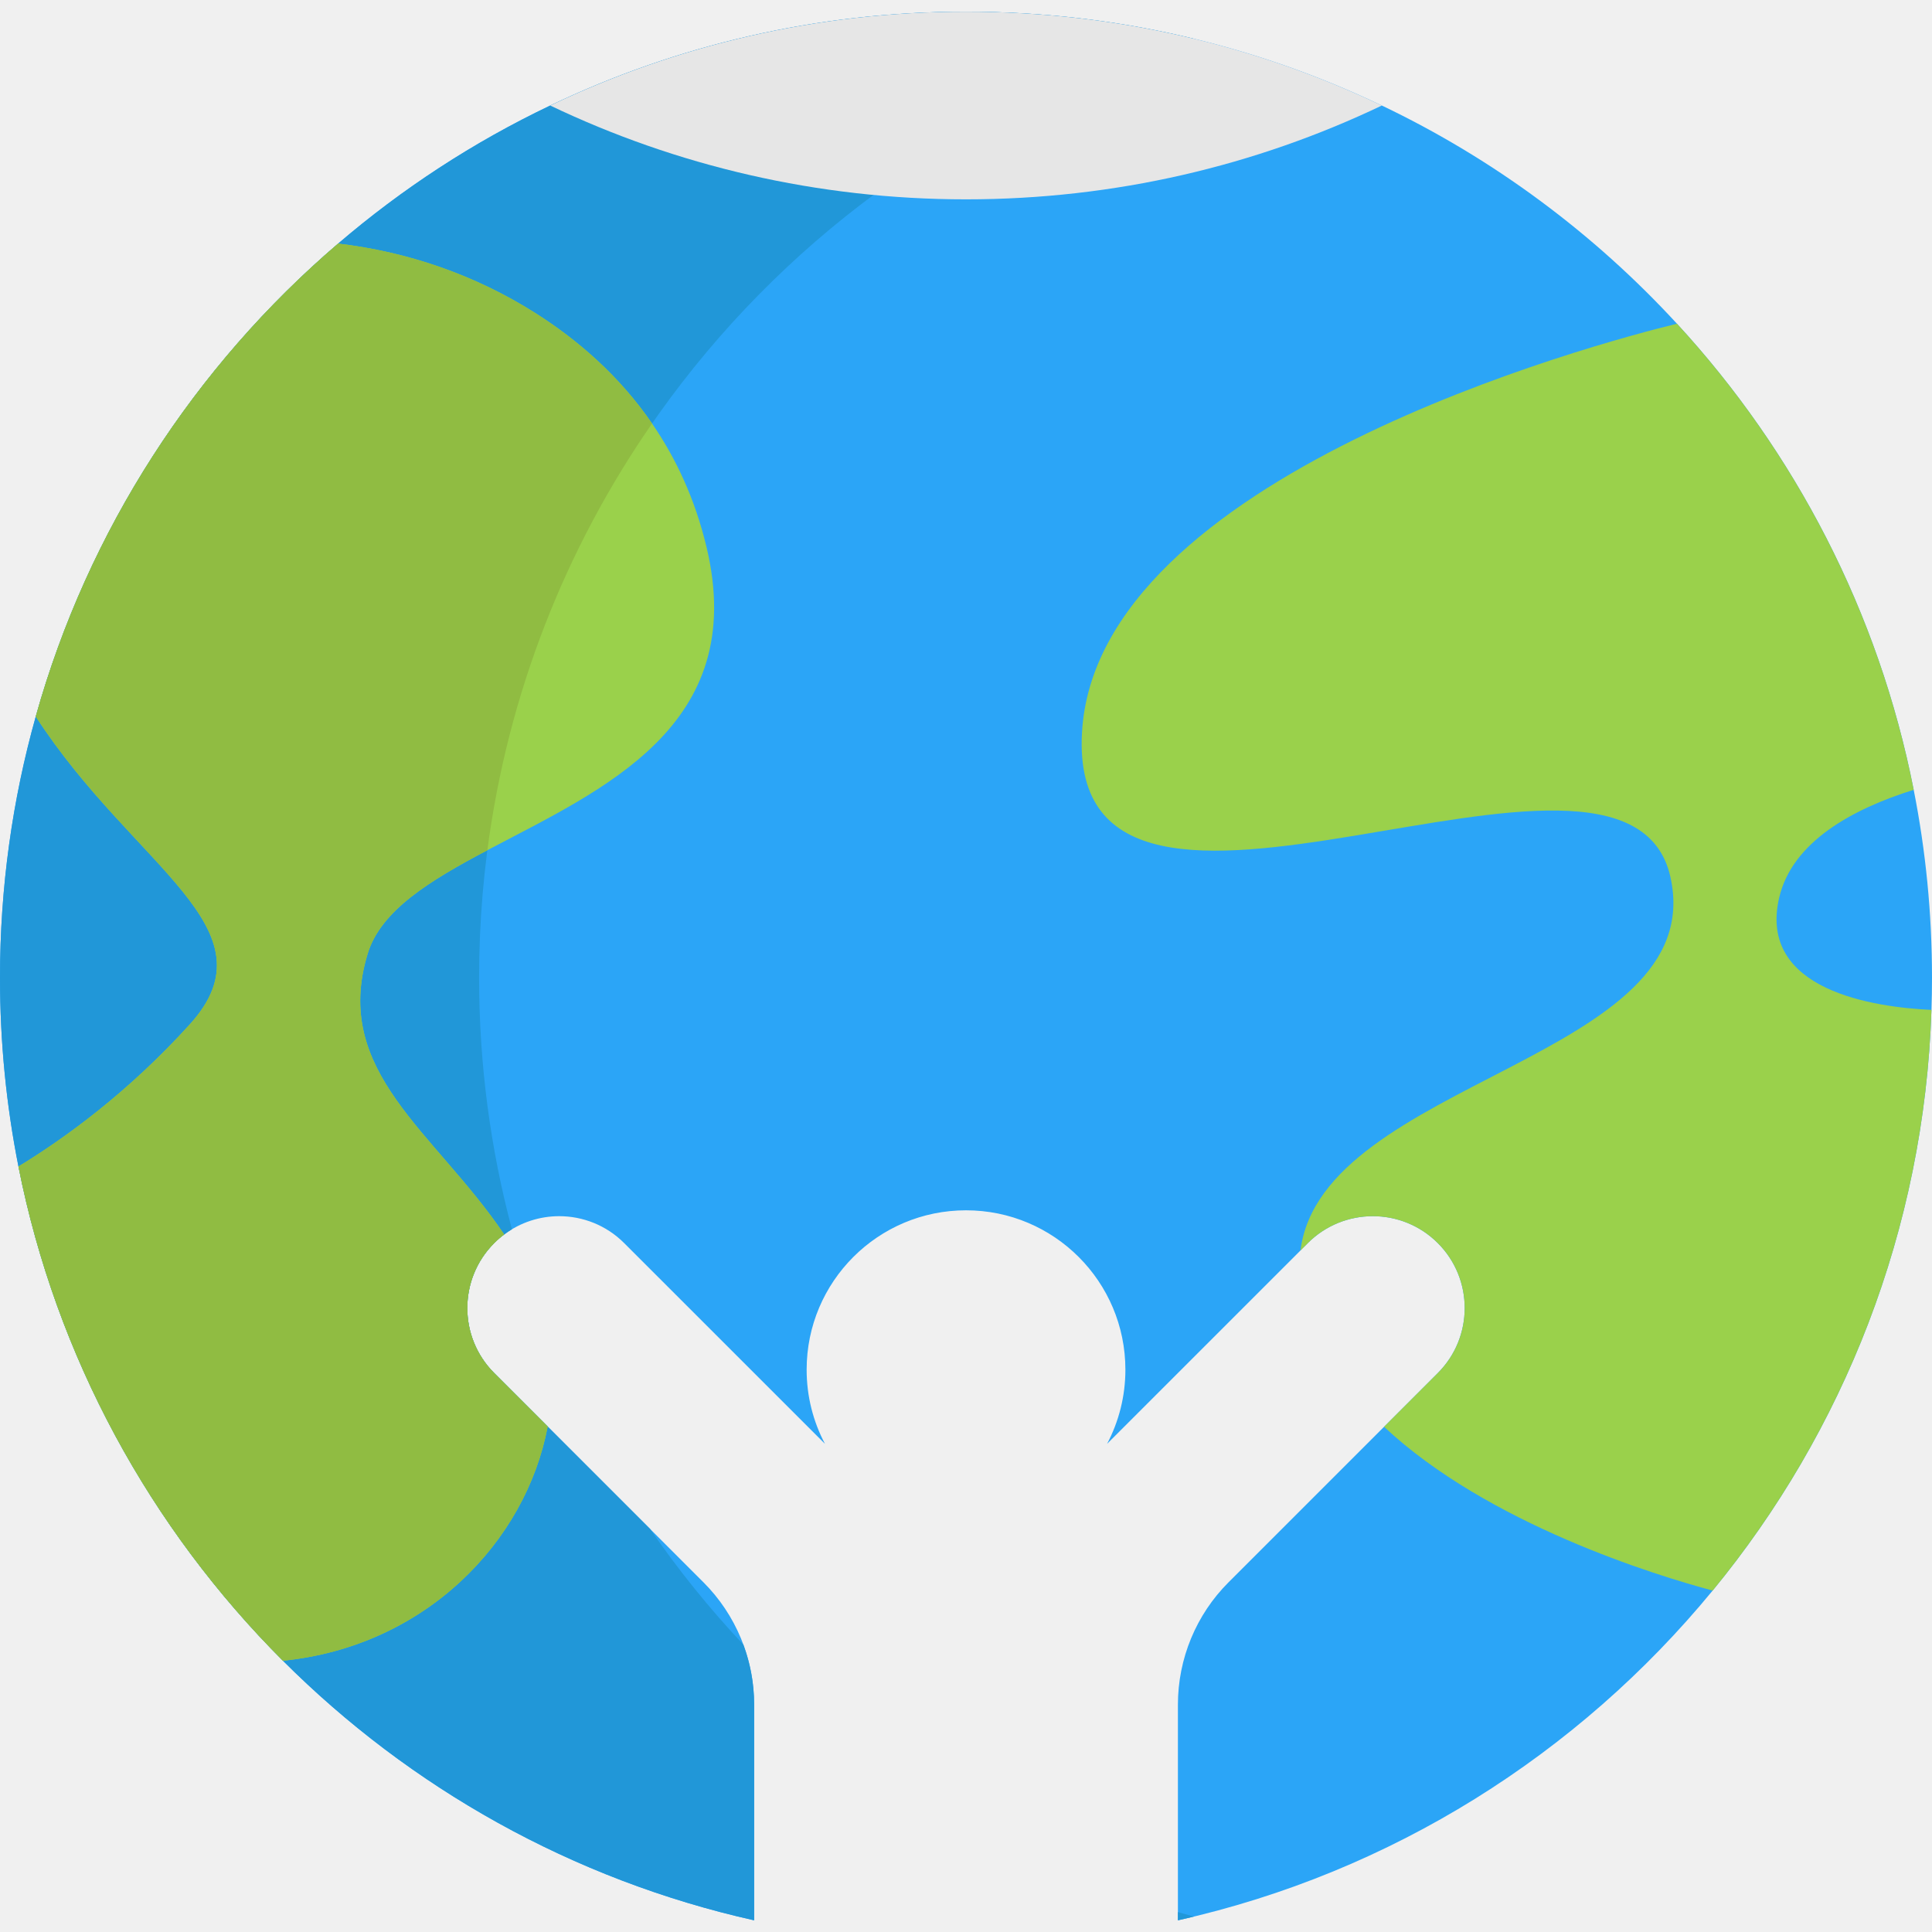
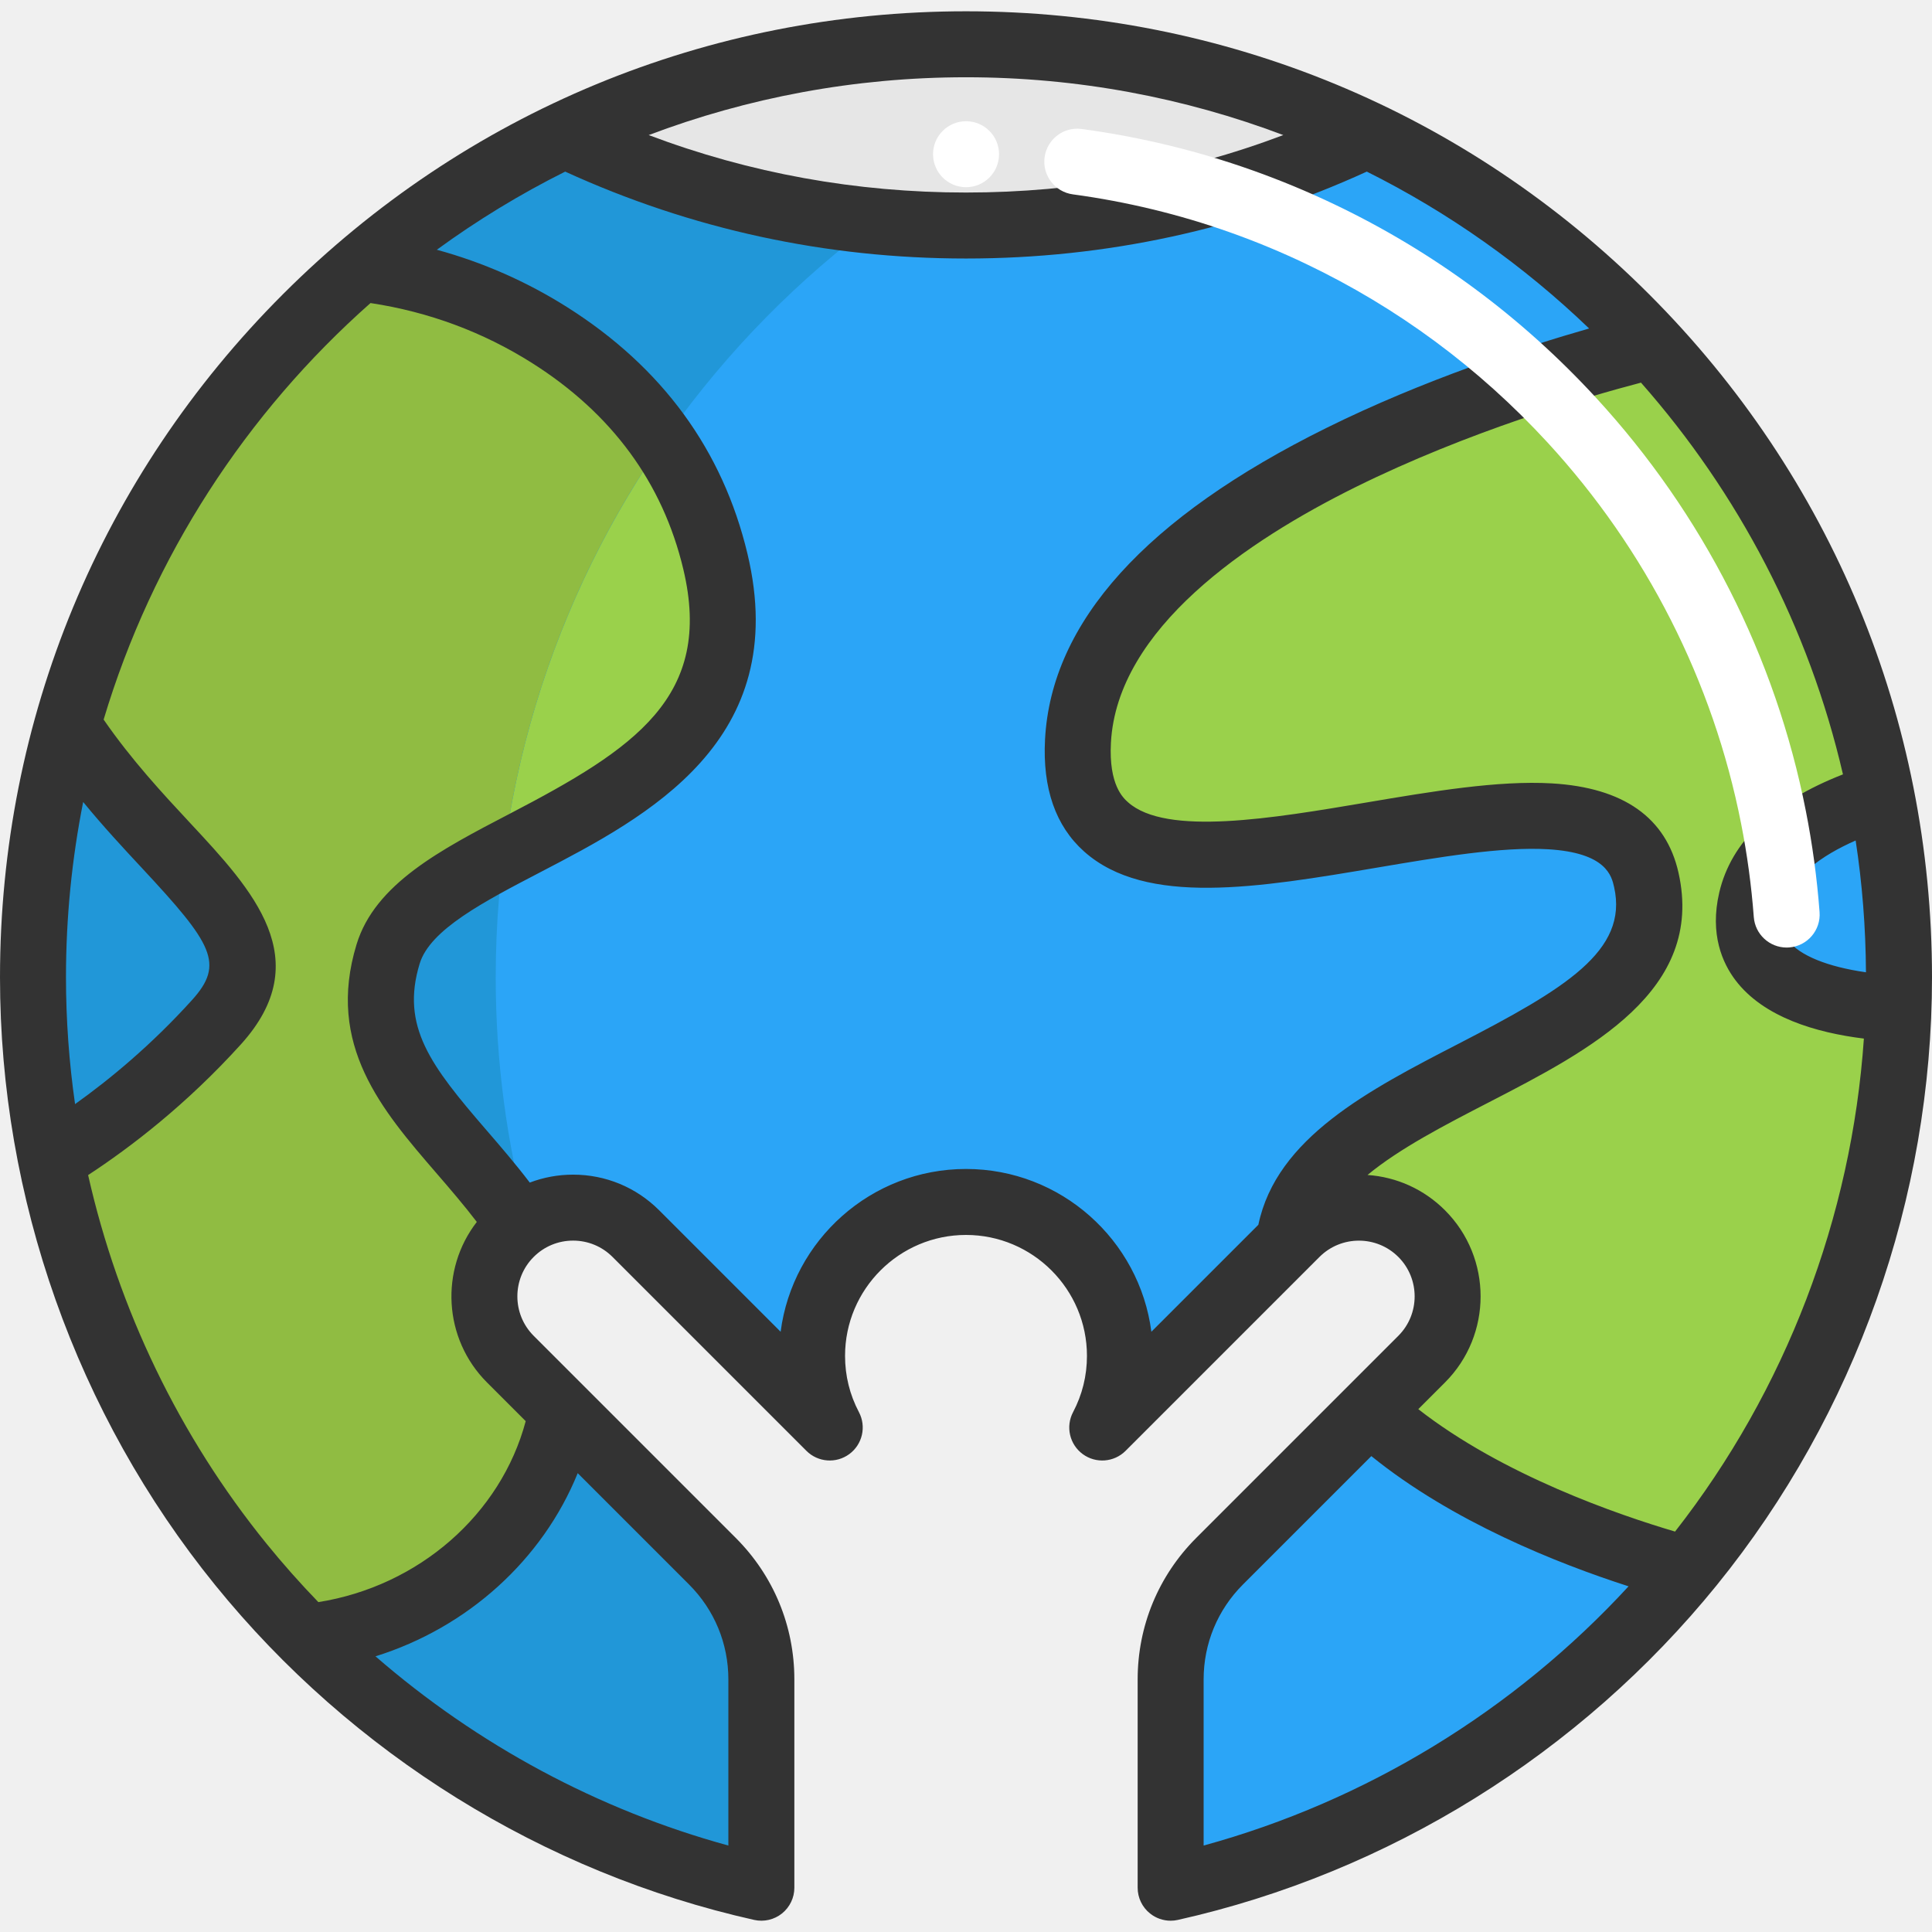
- <svg xmlns="http://www.w3.org/2000/svg" version="1.1" id="Layer_1" x="0px" y="0px" viewBox="0 0 512 512" style="enable-background:new 0 0 512 512;" xml:space="preserve">
-   <path style="fill:#2BA5F7;" d="M344.644,331.375l1.943-1.943c9.509-9.509,24.932-9.509,34.441,0c9.509,9.509,9.509,24.932,0,34.441  l-14.24,14.24l-41.199,41.199c-8.604,8.592-13.431,20.262-13.431,32.438v57.153c56.61-12.659,106.124-44.072,141.712-87.383  c34.635-42.129,56.079-95.541,57.986-153.888c0.097-2.824,0.145-5.672,0.145-8.532c0-17.04-1.665-33.693-4.851-49.792  c-9.268-47.101-31.473-89.555-62.74-123.526c-22.024-23.93-48.537-43.649-78.211-57.817C332.83,12.013,295.456,3.095,256.006,3.095  s-76.824,8.918-110.191,24.872c-20.37,9.715-39.257,22.06-56.212,36.59C51.65,97.043,23.315,140.439,9.473,189.893  C3.295,211.904,0,235.123,0,259.101c0,17.112,1.677,33.838,4.887,50.021c10.028,50.624,34.985,95.879,70.09,130.984  c33.693,33.681,76.727,58.022,124.877,68.798v-57.153c0-12.176-4.839-23.846-13.444-32.438l-41.272-41.272l-14.168-14.168  c-9.509-9.509-9.509-24.932,0-34.441c0.833-0.833,1.714-1.605,2.643-2.281c4.308-3.234,9.449-4.851,14.578-4.851  c6.227,0,12.466,2.377,17.221,7.132l53.207,53.195c-3.101-5.865-4.851-12.55-4.851-19.646c0-23.327,18.91-42.237,42.237-42.237  s42.237,18.91,42.237,42.237c0,7.096-1.762,13.781-4.851,19.646l51.252-51.24V331.375z" />
-   <path style="fill:#2197D8;" d="M126.965,259.089c0,23.062,3.029,45.411,8.701,66.687c-0.7,0.41-1.388,0.881-2.052,1.376  c-0.929,0.676-1.81,1.448-2.643,2.281c-9.509,9.509-9.509,24.932,0,34.441l41.296,41.296c7.458,10.861,15.736,21.107,24.727,30.664  c1.883,5.044,2.86,10.439,2.86,15.917v57.153c-48.15-10.777-91.184-35.117-124.877-68.798  c-35.105-35.105-60.061-80.359-70.09-130.984C1.677,292.939,0,276.213,0,259.101c0-23.979,3.295-47.197,9.473-69.209  c13.842-49.454,42.177-92.85,80.13-125.336c16.955-14.53,35.841-26.875,56.212-36.59c33.367-15.954,70.741-24.872,110.191-24.872  c20.793,0,41.018,2.474,60.375,7.168C207.18,40.324,126.965,140.342,126.965,259.089z" />
-   <path style="fill:#E6E6E6;" d="M366.197,27.967c-33.367,15.942-70.741,24.86-110.191,24.86s-76.824-8.918-110.191-24.86  c33.367-15.954,70.741-24.872,110.191-24.872S332.83,12.013,366.197,27.967z" />
+ <svg xmlns="http://www.w3.org/2000/svg" version="1.1" id="Layer_1" x="0px" y="0px" viewBox="0 0 512.001 512.001" style="enable-background:new 0 0 512.001 512.001;" xml:space="preserve">
+   <path style="fill:#2BA5F7;" d="M341.615,328.8l1.877-1.877c9.185-9.185,24.081-9.185,33.265,0c9.185,9.185,9.185,24.081,0,33.265  l-13.754,13.754l-39.793,39.793c-8.311,8.299-12.973,19.57-12.973,31.331v55.202c54.677-12.227,102.5-42.567,136.873-84.399  c33.452-40.69,54.164-92.278,56.006-148.634c0.093-2.727,0.14-5.478,0.14-8.241c0-16.458-1.608-32.543-4.686-48.092  c-8.952-45.492-30.398-86.497-60.598-119.308c-21.272-23.113-46.879-42.159-75.541-55.843  C330.204,20.343,294.107,11.73,256.004,11.73s-74.2,8.614-106.428,24.022c-19.675,9.383-37.916,21.307-54.292,35.34  c-36.657,31.377-64.025,73.291-77.394,121.056c-5.968,21.26-9.15,43.686-9.15,66.846c0,16.528,1.62,32.683,4.721,48.313  c9.686,48.896,33.79,92.605,67.696,126.511c32.543,32.531,74.107,56.041,120.613,66.449v-55.202  c0-11.761-4.674-23.032-12.984-31.331l-39.863-39.863l-13.684-13.684c-9.185-9.185-9.185-24.081,0-33.265  c0.804-0.804,1.655-1.55,2.553-2.203c4.161-3.124,9.126-4.686,14.08-4.686c6.014,0,12.04,2.296,16.633,6.889l51.39,51.378  c-2.996-5.665-4.686-12.122-4.686-18.976c0-22.531,18.265-40.795,40.795-40.795s40.795,18.265,40.795,40.795  c0,6.854-1.702,13.311-4.686,18.976l49.502-49.49V328.8z" />
+   <path style="fill:#9AD14B;" d="M102.859,252.817c-9.266,30.34,17.181,45.586,34.932,71.904c-0.897,0.653-1.748,1.399-2.553,2.203  c-9.185,9.185-9.185,24.081,0,33.265l13.684,13.684c-5.595,29.594-31.377,56.297-67.766,59.945  C47.25,399.912,23.146,356.203,13.46,307.307h0.023c11.854-7.215,28.102-18.976,43.872-36.401  c22.274-24.617-14.302-39.956-39.455-78.758h-0.012c13.369-47.765,40.737-89.679,77.394-121.056  c17.728,2.075,34.967,7.973,50.388,17.717c10.817,6.842,21.528,16.038,29.967,28.335c6.108,8.858,11.003,19.314,13.952,31.657  c10.945,45.924-26.75,62.032-56.099,77.557C118.828,234.109,106.251,241.721,102.859,252.817z" />
  <g>
-     <path style="fill:#9AD14B;" d="M507.149,209.31c-16.279,5.093-32.197,13.793-35.648,28.577   c-5.744,24.654,25.282,29.047,40.355,29.747c-1.907,58.348-23.351,111.76-57.986,153.888c-14.976-4.019-59.53-17.607-87.081-43.408   l14.24-14.24c9.509-9.509,9.509-24.932,0-34.441s-24.932-9.509-34.441,0l-1.943,1.943c5.696-45.206,108.851-50.745,98.027-98.992   c-11.718-52.217-159.898,35.89-155.94-38.11c3.632-68.038,136.257-103.24,157.678-108.489   C475.676,119.755,497.881,162.209,507.149,209.31z" />
-     <path style="fill:#9AD14B;" d="M129.162,225.312c30.387-16.074,69.414-32.752,58.082-80.299   c-3.053-12.78-8.122-23.605-14.445-32.776c-8.737-12.732-19.827-22.253-31.026-29.337c-15.966-10.089-33.814-16.195-52.169-18.343   C51.65,97.043,23.315,140.439,9.473,189.893h0.012c26.042,40.174,63.911,56.055,40.849,81.542   c-16.328,18.041-33.15,30.218-45.423,37.688H4.887c10.028,50.624,34.985,95.879,70.09,130.984   c37.676-3.777,64.37-31.424,70.162-62.065l-14.168-14.168c-9.509-9.509-9.509-24.932,0-34.441c0.833-0.833,1.714-1.605,2.643-2.281   c-18.379-27.249-45.761-43.034-36.167-74.446C100.959,241.217,113.98,233.337,129.162,225.312z" />
+     <path style="fill:#2197D8;" d="M314.329,499.312c-1.352,0.338-2.727,0.653-4.091,0.956v-2.11   C311.602,498.555,312.954,498.939,314.329,499.312z" />
+     <path style="fill:#2197D8;" d="M131.369,258.983c0,22.274,2.926,43.861,8.404,64.41c-0.676,0.396-1.34,0.851-1.981,1.329   c-0.897,0.653-1.748,1.399-2.553,2.203c-9.185,9.185-9.185,24.081,0,33.265l39.886,39.886c7.203,10.49,15.199,20.386,23.883,29.617   c1.818,4.872,2.762,10.082,2.762,15.374v55.202c-46.506-10.409-88.071-33.918-120.613-66.449   C47.25,399.912,23.146,356.203,13.46,307.307c-3.1-15.63-4.721-31.785-4.721-48.313c0-23.16,3.182-45.586,9.15-66.846   c13.369-47.765,40.737-89.679,77.394-121.056c16.376-14.033,34.618-25.957,54.292-35.34   c32.228-15.409,68.326-24.022,106.428-24.022c20.083,0,39.618,2.389,58.314,6.924C208.845,47.688,131.369,144.29,131.369,258.983z" />
  </g>
-   <path style="fill:#2197D8;" d="M316.393,507.915c-1.4,0.35-2.824,0.676-4.236,0.99v-2.184  C313.569,507.131,314.969,507.529,316.393,507.915z" />
-   <path style="fill:#90BC42;" d="M130.972,363.874l14.168,14.168c-5.793,30.64-32.486,58.287-70.162,62.065  c-35.105-35.105-60.061-80.359-70.09-130.984h0.024c12.273-7.47,29.095-19.646,45.423-37.688  c23.062-25.487-14.807-41.368-40.849-81.542H9.473c13.842-49.454,42.177-92.85,80.13-125.336  c18.355,2.148,36.203,8.254,52.169,18.343c11.199,7.084,22.289,16.605,31.026,29.337c-22.832,32.933-38.195,71.441-43.637,113.075  c-15.181,8.025-28.202,15.905-31.714,27.394c-9.594,31.412,17.788,47.197,36.167,74.446c-0.929,0.676-1.81,1.448-2.643,2.281  C121.462,338.942,121.462,354.364,130.972,363.874z" />
+   <path style="fill:#E6E6E6;" d="M362.433,35.752c-32.228,15.397-68.326,24.011-106.428,24.011s-74.2-8.614-106.428-24.011  c32.228-15.409,68.326-24.022,106.428-24.022S330.204,20.343,362.433,35.752z" />
+   <path style="fill:#9AD14B;" d="M498.571,210.903c-15.724,4.919-31.097,13.322-34.431,27.601  c-5.548,23.813,24.419,28.055,38.977,28.731c-1.842,56.355-22.554,107.944-56.006,148.634  c-14.465-3.881-57.498-17.006-84.108-41.926l13.754-13.754c9.185-9.185,9.185-24.081,0-33.265s-24.081-9.185-33.265,0l-1.877,1.877  c5.502-43.662,105.135-49.012,94.68-95.612c-11.318-50.434-154.438,34.664-150.615-36.809  c3.508-65.715,131.605-99.715,152.294-104.785C468.173,124.406,489.62,165.41,498.571,210.903z" />
+   <path style="fill:#90BC42;" d="M135.239,360.189l13.684,13.684c-5.595,29.594-31.377,56.297-67.766,59.945  C47.25,399.912,23.146,356.203,13.46,307.307h0.023c11.854-7.215,28.102-18.976,43.872-36.401  c22.274-24.617-14.302-39.956-39.455-78.758h-0.012c13.369-47.765,40.737-89.679,77.394-121.056  c17.728,2.075,34.967,7.973,50.388,17.717c10.817,6.842,21.528,16.038,29.967,28.335c-22.053,31.808-36.89,69.002-42.147,109.214  c-14.663,7.751-27.239,15.362-30.631,26.459c-9.266,30.34,17.181,45.586,34.932,71.904c-0.897,0.653-1.748,1.399-2.553,2.203  C126.054,336.109,126.054,351.005,135.239,360.189z" />
+   <path style="fill:#333333;" d="M437.019,77.973C388.667,29.62,324.38,2.991,255.999,2.991S123.333,29.62,74.981,77.973  C26.629,126.324,0,190.611,0,258.991c0,58.516,20.256,115.727,57.04,161.094c36.248,44.708,86.969,76.213,142.82,88.713  c2.591,0.579,5.302-0.049,7.375-1.708c2.071-1.659,3.278-4.169,3.278-6.823v-55.204c0-14.17-5.518-27.492-15.539-37.513  l-53.546-53.546c-5.761-5.763-5.761-15.137,0-20.9c2.792-2.792,6.503-4.328,10.449-4.328s7.658,1.537,10.449,4.328l51.385,51.385  c3.057,3.057,7.889,3.42,11.368,0.856c3.479-2.564,4.563-7.287,2.548-11.111c-2.441-4.633-3.679-9.649-3.679-14.907  c0-17.675,14.379-32.053,32.053-32.053s32.053,14.379,32.053,32.053c0,5.258-1.238,10.272-3.679,14.907  c-2.015,3.824-0.931,8.547,2.548,11.111c3.48,2.564,8.311,2.202,11.368-0.856l51.385-51.385c5.761-5.761,15.137-5.761,20.9,0  c5.761,5.763,5.761,15.137,0,20.9L317.03,407.55c-10.02,10.02-15.539,23.343-15.539,37.513v55.205c0,2.654,1.205,5.165,3.278,6.823  c1.565,1.254,3.497,1.919,5.464,1.919c0.636,0,1.276-0.07,1.909-0.211c55.851-12.5,106.572-44.005,142.82-88.713  c36.782-45.366,57.04-102.579,57.04-161.094C512,190.611,485.371,126.324,437.019,77.973z M494.5,257.668  c-10.139-1.444-17.611-4.444-20.66-8.474c-1.056-1.395-2.329-3.816-1.19-8.7c1.894-8.111,10.221-13.847,19.117-17.754  C493.512,234.138,494.435,245.804,494.5,257.668z M340.089,35.795c-26.759,10.111-54.958,15.228-84.088,15.228  s-57.33-5.117-84.088-15.228c26.165-9.89,54.502-15.32,84.088-15.32C285.586,20.475,313.924,25.905,340.089,35.795z M17.484,258.991  c0-15.894,1.577-31.425,4.556-46.457c5.3,6.471,10.632,12.202,15.586,17.52c18.754,20.133,21.956,25.362,13.244,34.989  c-10.759,11.889-21.726,20.96-30.979,27.558C18.304,281.507,17.484,270.276,17.484,258.991z M193.026,445.063v44.026  c-34.475-9.438-66.524-26.699-93.516-50.144c24.436-7.637,44.27-25.576,53.59-48.541l29.51,29.51  C189.326,426.63,193.026,435.562,193.026,445.063z M139.319,376.622c-6.59,24.721-28.328,43.718-54.95,47.957  c-4.793-4.958-9.386-10.125-13.749-15.504c-23.133-28.532-39.237-62.097-47.267-97.669c11.238-7.357,26.039-18.674,40.482-34.632  c20.302-22.438,3.161-40.842-13.415-58.638c-7.358-7.899-15.595-16.775-22.956-27.441c12.927-43.181,37.781-81.253,70.725-110.384  c15.405,2.332,29.791,7.664,42.807,15.889c21.15,13.371,34.639,31.751,40.086,54.629c8.062,33.83-12.952,47.618-45.933,64.79  c-18.39,9.576-35.761,18.621-40.654,34.645c-8.151,26.687,6.732,43.925,21.127,60.595c3.599,4.168,7.281,8.443,10.737,12.965  c-9.79,12.644-8.894,30.944,2.703,42.542L139.319,376.622z M256.001,309.79c-25.147,0-45.978,18.834-49.125,43.139l-32.188-32.187  c-6.094-6.094-14.196-9.449-22.813-9.449c-3.987,0-7.861,0.727-11.48,2.103c-3.781-4.964-7.706-9.52-11.539-13.961  c-14.671-16.991-22.724-27.414-17.639-44.061c2.752-9.011,16.963-16.411,32.008-24.245c28.145-14.655,66.692-34.726,54.866-84.35  c-6.542-27.471-22.609-49.46-47.754-65.356c-10.775-6.808-22.351-11.896-34.576-15.235c10.703-7.807,22.077-14.744,34.021-20.71  c33.399,15.27,69.107,23.031,106.219,23.031s72.819-7.76,106.219-23.032c21.724,10.851,41.574,24.914,58.915,41.575  c-17.03,4.878-43.884,13.619-69.632,26.363c-47.812,23.666-72.896,51.424-74.555,82.502c-0.695,12.986,2.79,22.992,10.356,29.742  c16.4,14.627,46.218,9.583,77.787,4.244c16.17-2.736,32.892-5.563,45.155-4.839c15.467,0.913,16.852,7.081,17.516,10.044  c3.79,16.898-13.056,26.954-41.252,41.506c-23.729,12.248-48.216,24.901-53.031,47.964l-28.353,28.351  C301.979,328.623,281.148,309.79,256.001,309.79z M318.974,489.089v-44.026c0-9.501,3.7-18.432,10.418-25.151l34.029-34.029  c21.461,17.383,49.379,28.46,68.166,34.508C401.236,453.349,361.994,477.312,318.974,489.089z M443.91,405.884  c-14.993-4.42-45.69-14.957-68.047-32.443l7.076-7.076c12.579-12.579,12.579-33.046,0-45.625c-5.552-5.552-12.772-8.822-20.53-9.361  c8.537-7.06,20.441-13.204,32.12-19.232c26.864-13.866,57.314-29.581,50.292-60.871c-3.273-14.585-14.559-22.548-33.545-23.669  c-14.253-0.84-31.967,2.156-49.101,5.054c-24.892,4.21-53.105,8.983-63.232-0.052c-1.269-1.133-5.134-4.58-4.536-15.761  c1.617-30.278,36.16-53.564,64.852-67.766c29.784-14.742,61.225-23.901,75.62-27.679c25.732,29.174,44.469,64.659,53.525,103.814  c-18.597,7.267-29.622,17.77-32.781,31.305c-2.588,11.103,0.896,18.756,4.274,23.221c7.452,9.849,21.368,13.932,34.052,15.493  C490.689,322.667,473.232,368.409,443.91,405.884z" />
+   <path style="fill:#FFFFFF;" d="M473.482,251.11c-4.529,0-8.362-3.494-8.708-8.084c-0.629-8.339-1.761-16.672-3.364-24.768  c-7.411-37.665-25.153-72.591-51.31-101.009c-18.26-19.839-39.788-35.757-63.99-47.312c-13.038-6.23-26.722-11.094-40.674-14.458  c-6.919-1.677-14.018-3.013-21.112-3.971c-4.785-0.646-8.139-5.049-7.493-9.833s5.043-8.142,9.833-7.493  c7.69,1.039,15.389,2.486,22.881,4.303c15.124,3.646,29.965,8.921,44.099,15.675c26.221,12.518,49.544,29.762,69.319,51.248  c28.341,30.791,47.567,68.643,55.598,109.464c1.736,8.77,2.963,17.803,3.645,26.837c0.364,4.814-3.245,9.011-8.059,9.375  C473.925,251.102,473.703,251.11,473.482,251.11z M256.016,49.611c-4.829,0-8.748-3.914-8.748-8.742s3.908-8.742,8.736-8.742h0.012  c4.828,0,8.742,3.914,8.742,8.742S260.844,49.611,256.016,49.611z" />
  <g>
</g>
  <g>
</g>
  <g>
</g>
  <g>
</g>
  <g>
</g>
  <g>
</g>
  <g>
</g>
  <g>
</g>
  <g>
</g>
  <g>
</g>
  <g>
</g>
  <g>
</g>
  <g>
</g>
  <g>
</g>
  <g>
</g>
</svg>
